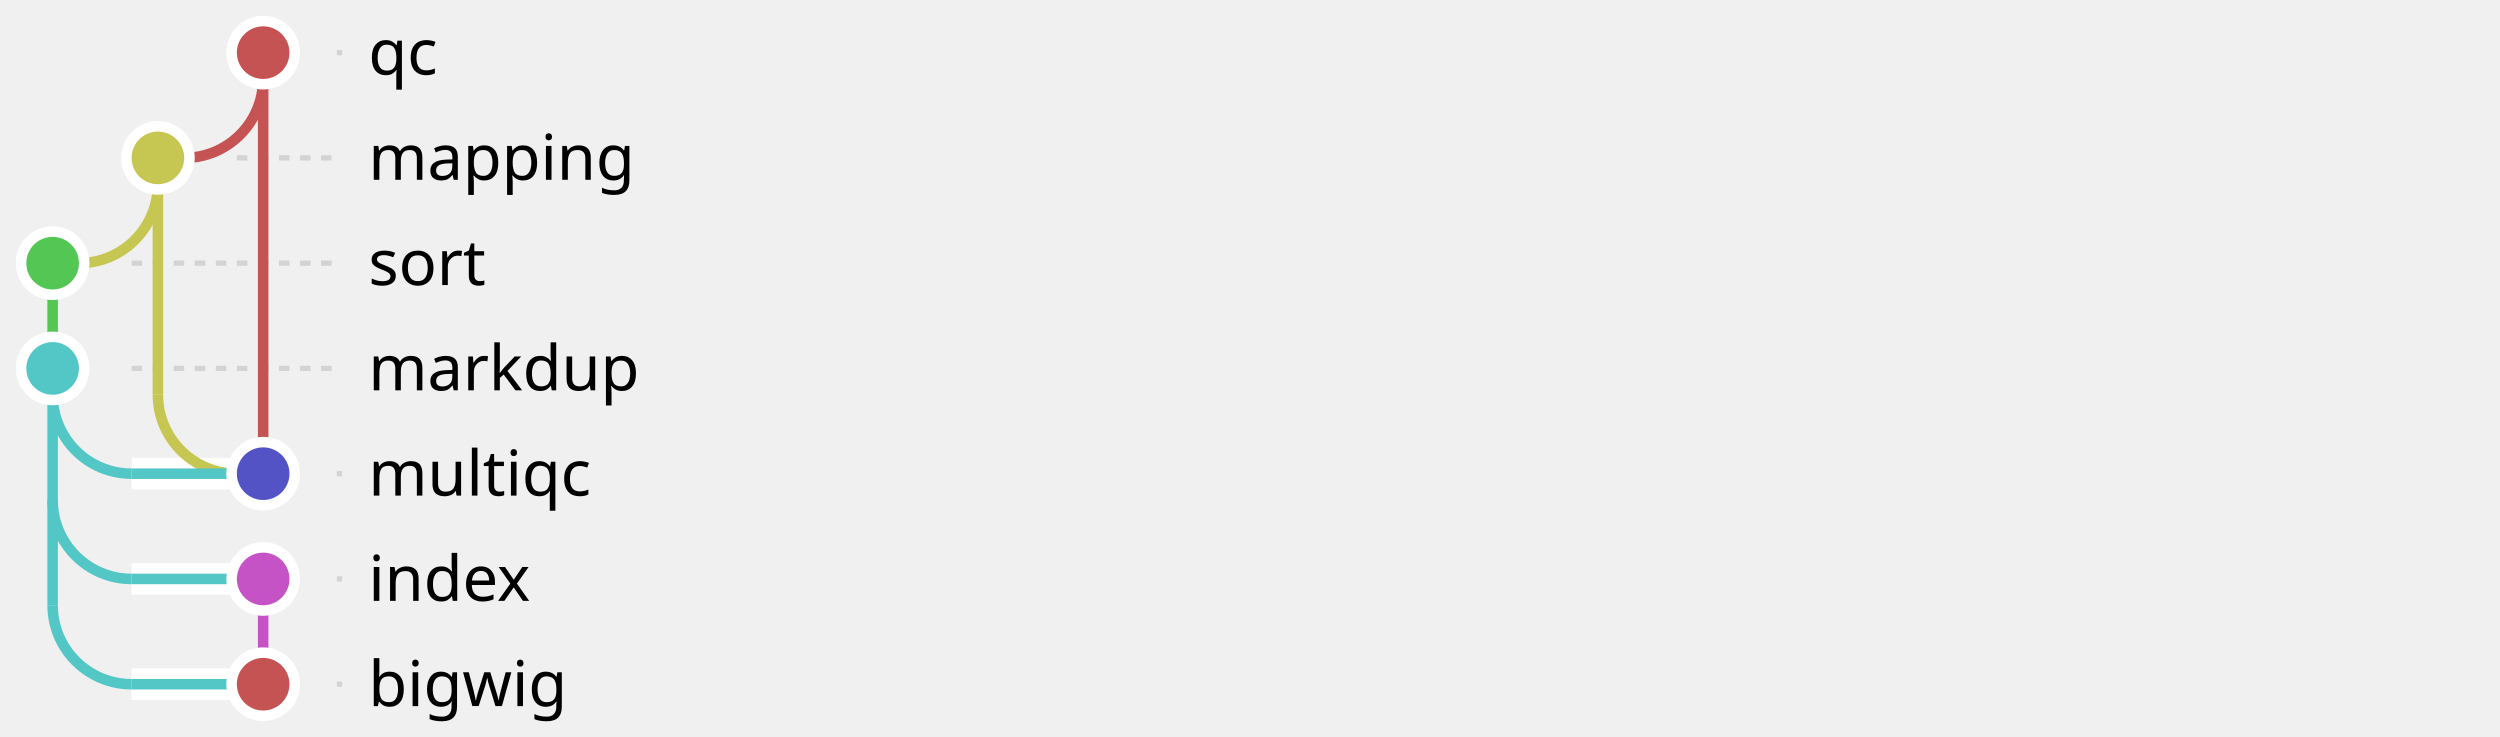
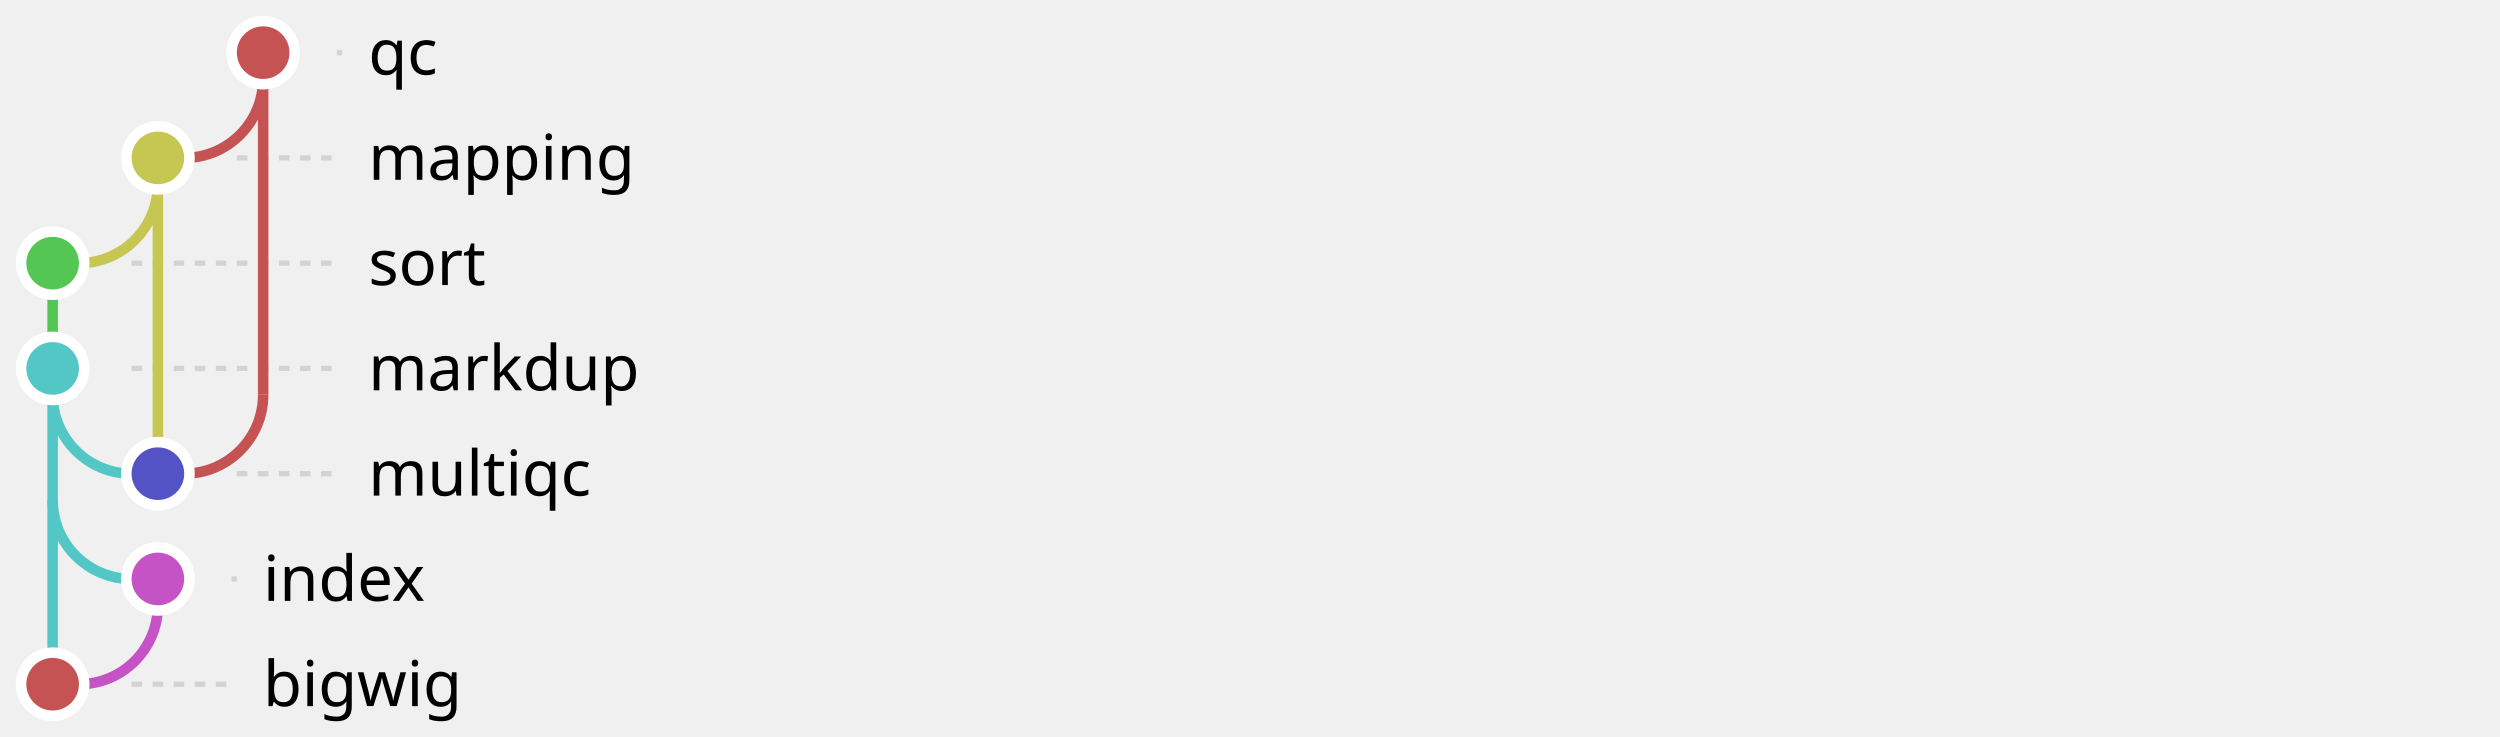
<svg xmlns="http://www.w3.org/2000/svg" baseProfile="full" height="100%" version="1.1" viewBox="25.0,5.0,475.0,140.0" width="100%">
  <defs />
  <g>
    <line stroke="lightgrey" stroke-dasharray="2" x1="90.0" x2="89.0" y1="15.0" y2="15.0" />
    <line stroke="lightgrey" stroke-dasharray="2" x1="70.0" x2="89.0" y1="35.0" y2="35.0" />
    <line stroke="lightgrey" stroke-dasharray="2" x1="50.0" x2="89.0" y1="55.0" y2="55.0" />
    <line stroke="lightgrey" stroke-dasharray="2" x1="50.0" x2="89.0" y1="75.0" y2="75.0" />
-     <line stroke="lightgrey" stroke-dasharray="2" x1="90.0" x2="89.0" y1="95.0" y2="95.0" />
-     <line stroke="lightgrey" stroke-dasharray="2" x1="90.0" x2="89.0" y1="115.0" y2="115.0" />
-     <line stroke="lightgrey" stroke-dasharray="2" x1="90.0" x2="89.0" y1="135.0" y2="135.0" />
+     <line stroke="lightgrey" stroke-dasharray="2" x1="70.0" x2="89.0" y1="95.0" y2="95.0" />
+     <line stroke="lightgrey" stroke-dasharray="2" x1="70.0" x2="69.0" y1="115.0" y2="115.0" />
+     <line stroke="lightgrey" stroke-dasharray="2" x1="50.0" x2="69.0" y1="135.0" y2="135.0" />
  </g>
  <g>
    <line stroke="#53c653" stroke-width="2.0" x1="35.0" x2="35.0" y1="55.0" y2="75.0" />
-     <line stroke="#c6c653" stroke-width="2.0" x1="55.0" x2="55.0" y1="35.0" y2="80.0" />
-     <line stroke="#c65353" stroke-width="2.0" x1="75.0" x2="75.0" y1="15.0" y2="95.0" />
-     <line stroke="#53c6c6" stroke-width="2.0" x1="35.0" x2="35.0" y1="75.0" y2="120.0" />
-     <line stroke="#c653c6" stroke-width="2.0" x1="75.0" x2="75.0" y1="115.0" y2="135.0" />
+     <line stroke="#c6c653" stroke-width="2.0" x1="55.0" x2="55.0" y1="35.0" y2="95.0" />
+     <line stroke="#c65353" stroke-width="2.0" x1="75.0" x2="75.0" y1="15.0" y2="80.0" />
+     <line stroke="#53c6c6" stroke-width="2.0" x1="35.0" x2="35.0" y1="75.0" y2="135.0" />
+     <line stroke="#c653c6" stroke-width="2.0" x1="55.0" x2="55.0" y1="115.0" y2="120.0" />
  </g>
  <g>
    <line stroke="white" stroke-width="6.0" x1="55.0" x2="60.0" y1="35.0" y2="35.0" />
    <line stroke="white" stroke-width="6.0" x1="35.0" x2="40.0" y1="55.0" y2="55.0" />
-     <line stroke="white" stroke-width="6.0" x1="50.0" x2="75.0" y1="95.0" y2="95.0" />
-     <line stroke="white" stroke-width="6.0" x1="50.0" x2="75.0" y1="115.0" y2="115.0" />
-     <line stroke="white" stroke-width="6.0" x1="50.0" x2="75.0" y1="135.0" y2="135.0" />
+     <line stroke="white" stroke-width="6.0" x1="50.0" x2="55.0" y1="95.0" y2="95.0" />
+     <line stroke="white" stroke-width="6.0" x1="55.0" x2="60.0" y1="95.0" y2="95.0" />
+     <line stroke="white" stroke-width="6.0" x1="50.0" x2="55.0" y1="115.0" y2="115.0" />
+     <line stroke="white" stroke-width="6.0" x1="35.0" x2="40.0" y1="135.0" y2="135.0" />
  </g>
  <g>
    <path d="M 75.0,20.0 a15.0,15.0 0 0,1 -15.0,15.0" fill="none" stroke="#c65353" stroke-width="2.0" />
    <line stroke="#c65353" stroke-width="2.0" x1="55.0" x2="60.0" y1="35.0" y2="35.0" />
    <path d="M 55.0,40.0 a15.0,15.0 0 0,1 -15.0,15.0" fill="none" stroke="#c6c653" stroke-width="2.0" />
    <line stroke="#c6c653" stroke-width="2.0" x1="35.0" x2="40.0" y1="55.0" y2="55.0" />
    <path d="M 35.0,80.0 a15.0,15.0 0 0,0 15.0,15.0" fill="none" stroke="#53c6c6" stroke-width="2.0" />
-     <path d="M 55.0,80.0 a15.0,15.0 0 0,0 15.0,15.0" fill="none" stroke="#c6c653" stroke-width="2.0" />
-     <line stroke="#53c6c6" stroke-width="2.0" x1="50.0" x2="75.0" y1="95.0" y2="95.0" />
+     <line stroke="#53c6c6" stroke-width="2.0" x1="50.0" x2="55.0" y1="95.0" y2="95.0" />
+     <path d="M 75.0,80.0 a15.0,15.0 0 0,1 -15.0,15.0" fill="none" stroke="#c65353" stroke-width="2.0" />
+     <line stroke="#c65353" stroke-width="2.0" x1="55.0" x2="60.0" y1="95.0" y2="95.0" />
    <path d="M 35.0,100.0 a15.0,15.0 0 0,0 15.0,15.0" fill="none" stroke="#53c6c6" stroke-width="2.0" />
-     <line stroke="#53c6c6" stroke-width="2.0" x1="50.0" x2="75.0" y1="115.0" y2="115.0" />
-     <path d="M 35.0,120.0 a15.0,15.0 0 0,0 15.0,15.0" fill="none" stroke="#53c6c6" stroke-width="2.0" />
-     <line stroke="#53c6c6" stroke-width="2.0" x1="50.0" x2="75.0" y1="135.0" y2="135.0" />
+     <line stroke="#53c6c6" stroke-width="2.0" x1="50.0" x2="55.0" y1="115.0" y2="115.0" />
+     <path d="M 55.0,120.0 a15.0,15.0 0 0,1 -15.0,15.0" fill="none" stroke="#c653c6" stroke-width="2.0" />
+     <line stroke="#c653c6" stroke-width="2.0" x1="35.0" x2="40.0" y1="135.0" y2="135.0" />
  </g>
  <g>
    <circle cx="75.0" cy="15.0" fill="#c65353" id="Nqc" r="6.0" stroke="white" stroke-width="2.0" />
    <text dominant-baseline="middle" font-family="sans-serif" font-size="inherit" x="95.0" y="15.0">qc</text>
    <circle cx="55.0" cy="35.0" fill="#c6c653" id="Nmapping" r="6.0" stroke="white" stroke-width="2.0" />
    <text dominant-baseline="middle" font-family="sans-serif" font-size="inherit" x="95.0" y="35.0">mapping</text>
    <circle cx="35.0" cy="55.0" fill="#53c653" id="Nsort" r="6.0" stroke="white" stroke-width="2.0" />
    <text dominant-baseline="middle" font-family="sans-serif" font-size="inherit" x="95.0" y="55.0">sort</text>
    <circle cx="35.0" cy="75.0" fill="#53c6c6" id="Nmarkdup" r="6.0" stroke="white" stroke-width="2.0" />
    <text dominant-baseline="middle" font-family="sans-serif" font-size="inherit" x="95.0" y="75.0">markdup</text>
-     <circle cx="75.0" cy="95.0" fill="#5353c6" id="Nmultiqc" r="6.0" stroke="white" stroke-width="2.0" />
+     <circle cx="55.0" cy="95.0" fill="#5353c6" id="Nmultiqc" r="6.0" stroke="white" stroke-width="2.0" />
    <text dominant-baseline="middle" font-family="sans-serif" font-size="inherit" x="95.0" y="95.0">multiqc</text>
-     <circle cx="75.0" cy="115.0" fill="#c653c6" id="Nindex" r="6.0" stroke="white" stroke-width="2.0" />
-     <text dominant-baseline="middle" font-family="sans-serif" font-size="inherit" x="95.0" y="115.0">index</text>
-     <circle cx="75.0" cy="135.0" fill="#c65353" id="Nbigwig" r="6.0" stroke="white" stroke-width="2.0" />
-     <text dominant-baseline="middle" font-family="sans-serif" font-size="inherit" x="95.0" y="135.0">bigwig</text>
+     <circle cx="55.0" cy="115.0" fill="#c653c6" id="Nindex" r="6.0" stroke="white" stroke-width="2.0" />
+     <text dominant-baseline="middle" font-family="sans-serif" font-size="inherit" x="75.0" y="115.0">index</text>
+     <circle cx="35.0" cy="135.0" fill="#c65353" id="Nbigwig" r="6.0" stroke="white" stroke-width="2.0" />
+     <text dominant-baseline="middle" font-family="sans-serif" font-size="inherit" x="75.0" y="135.0">bigwig</text>
  </g>
</svg>
